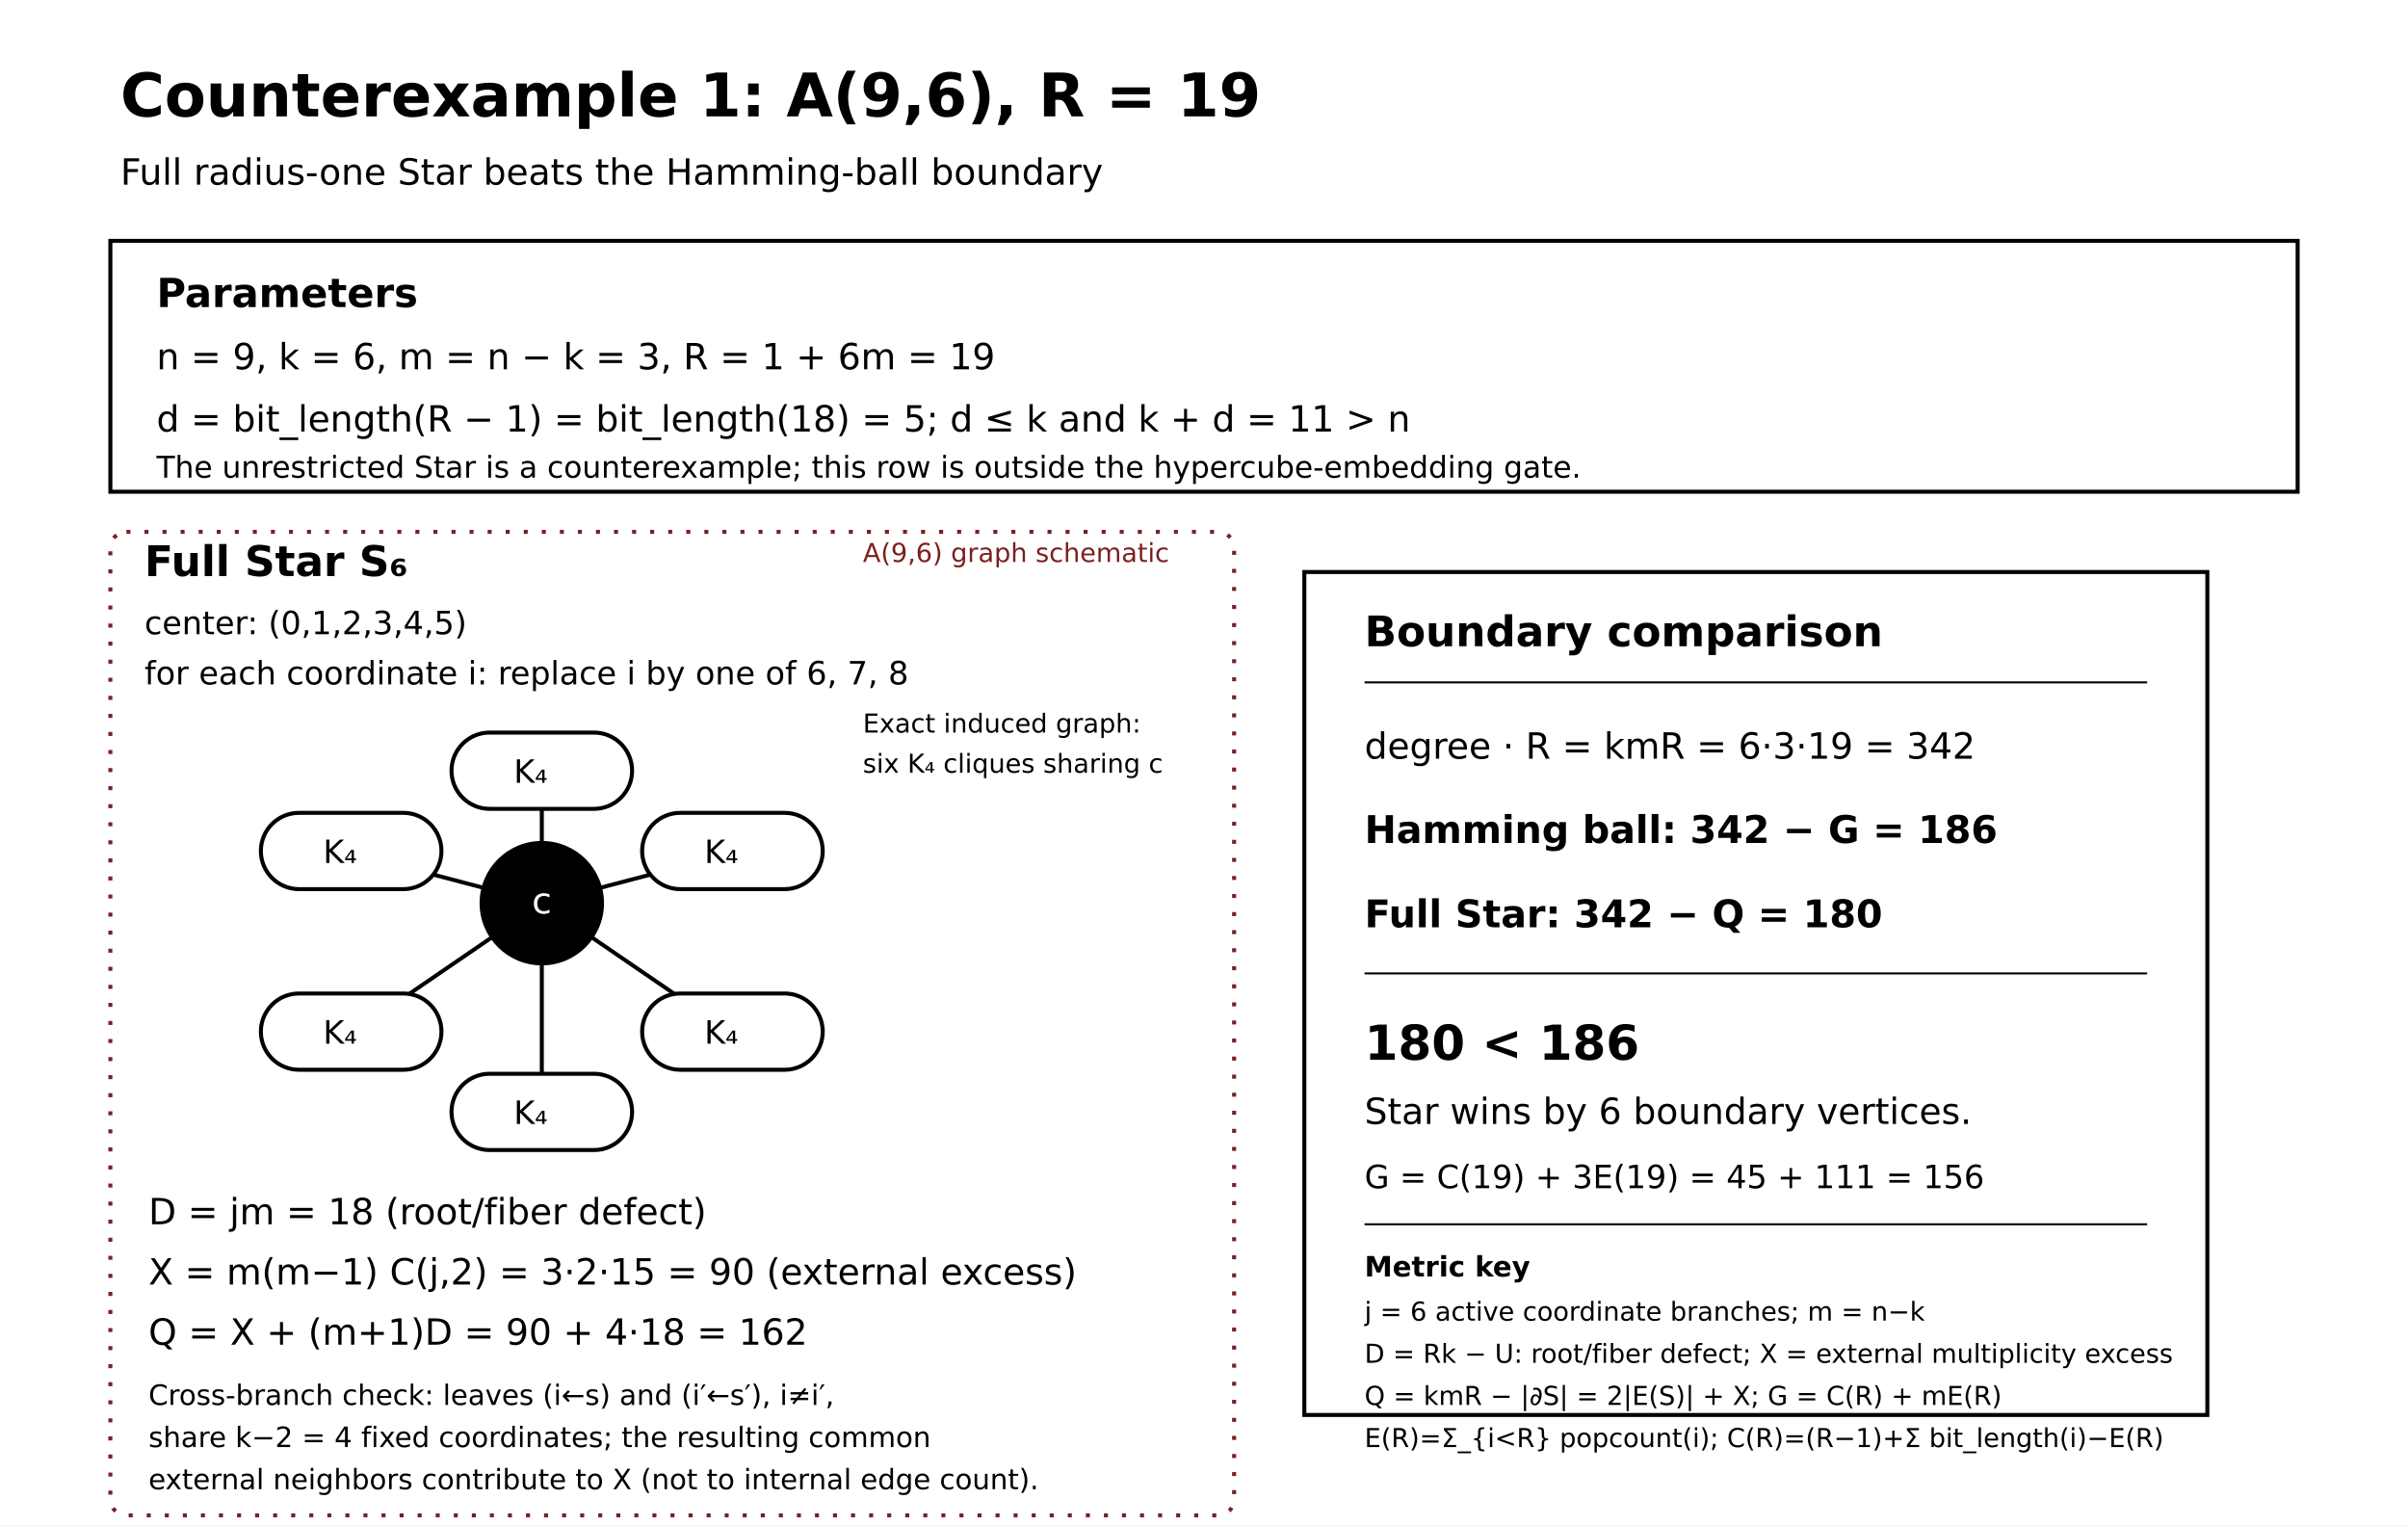
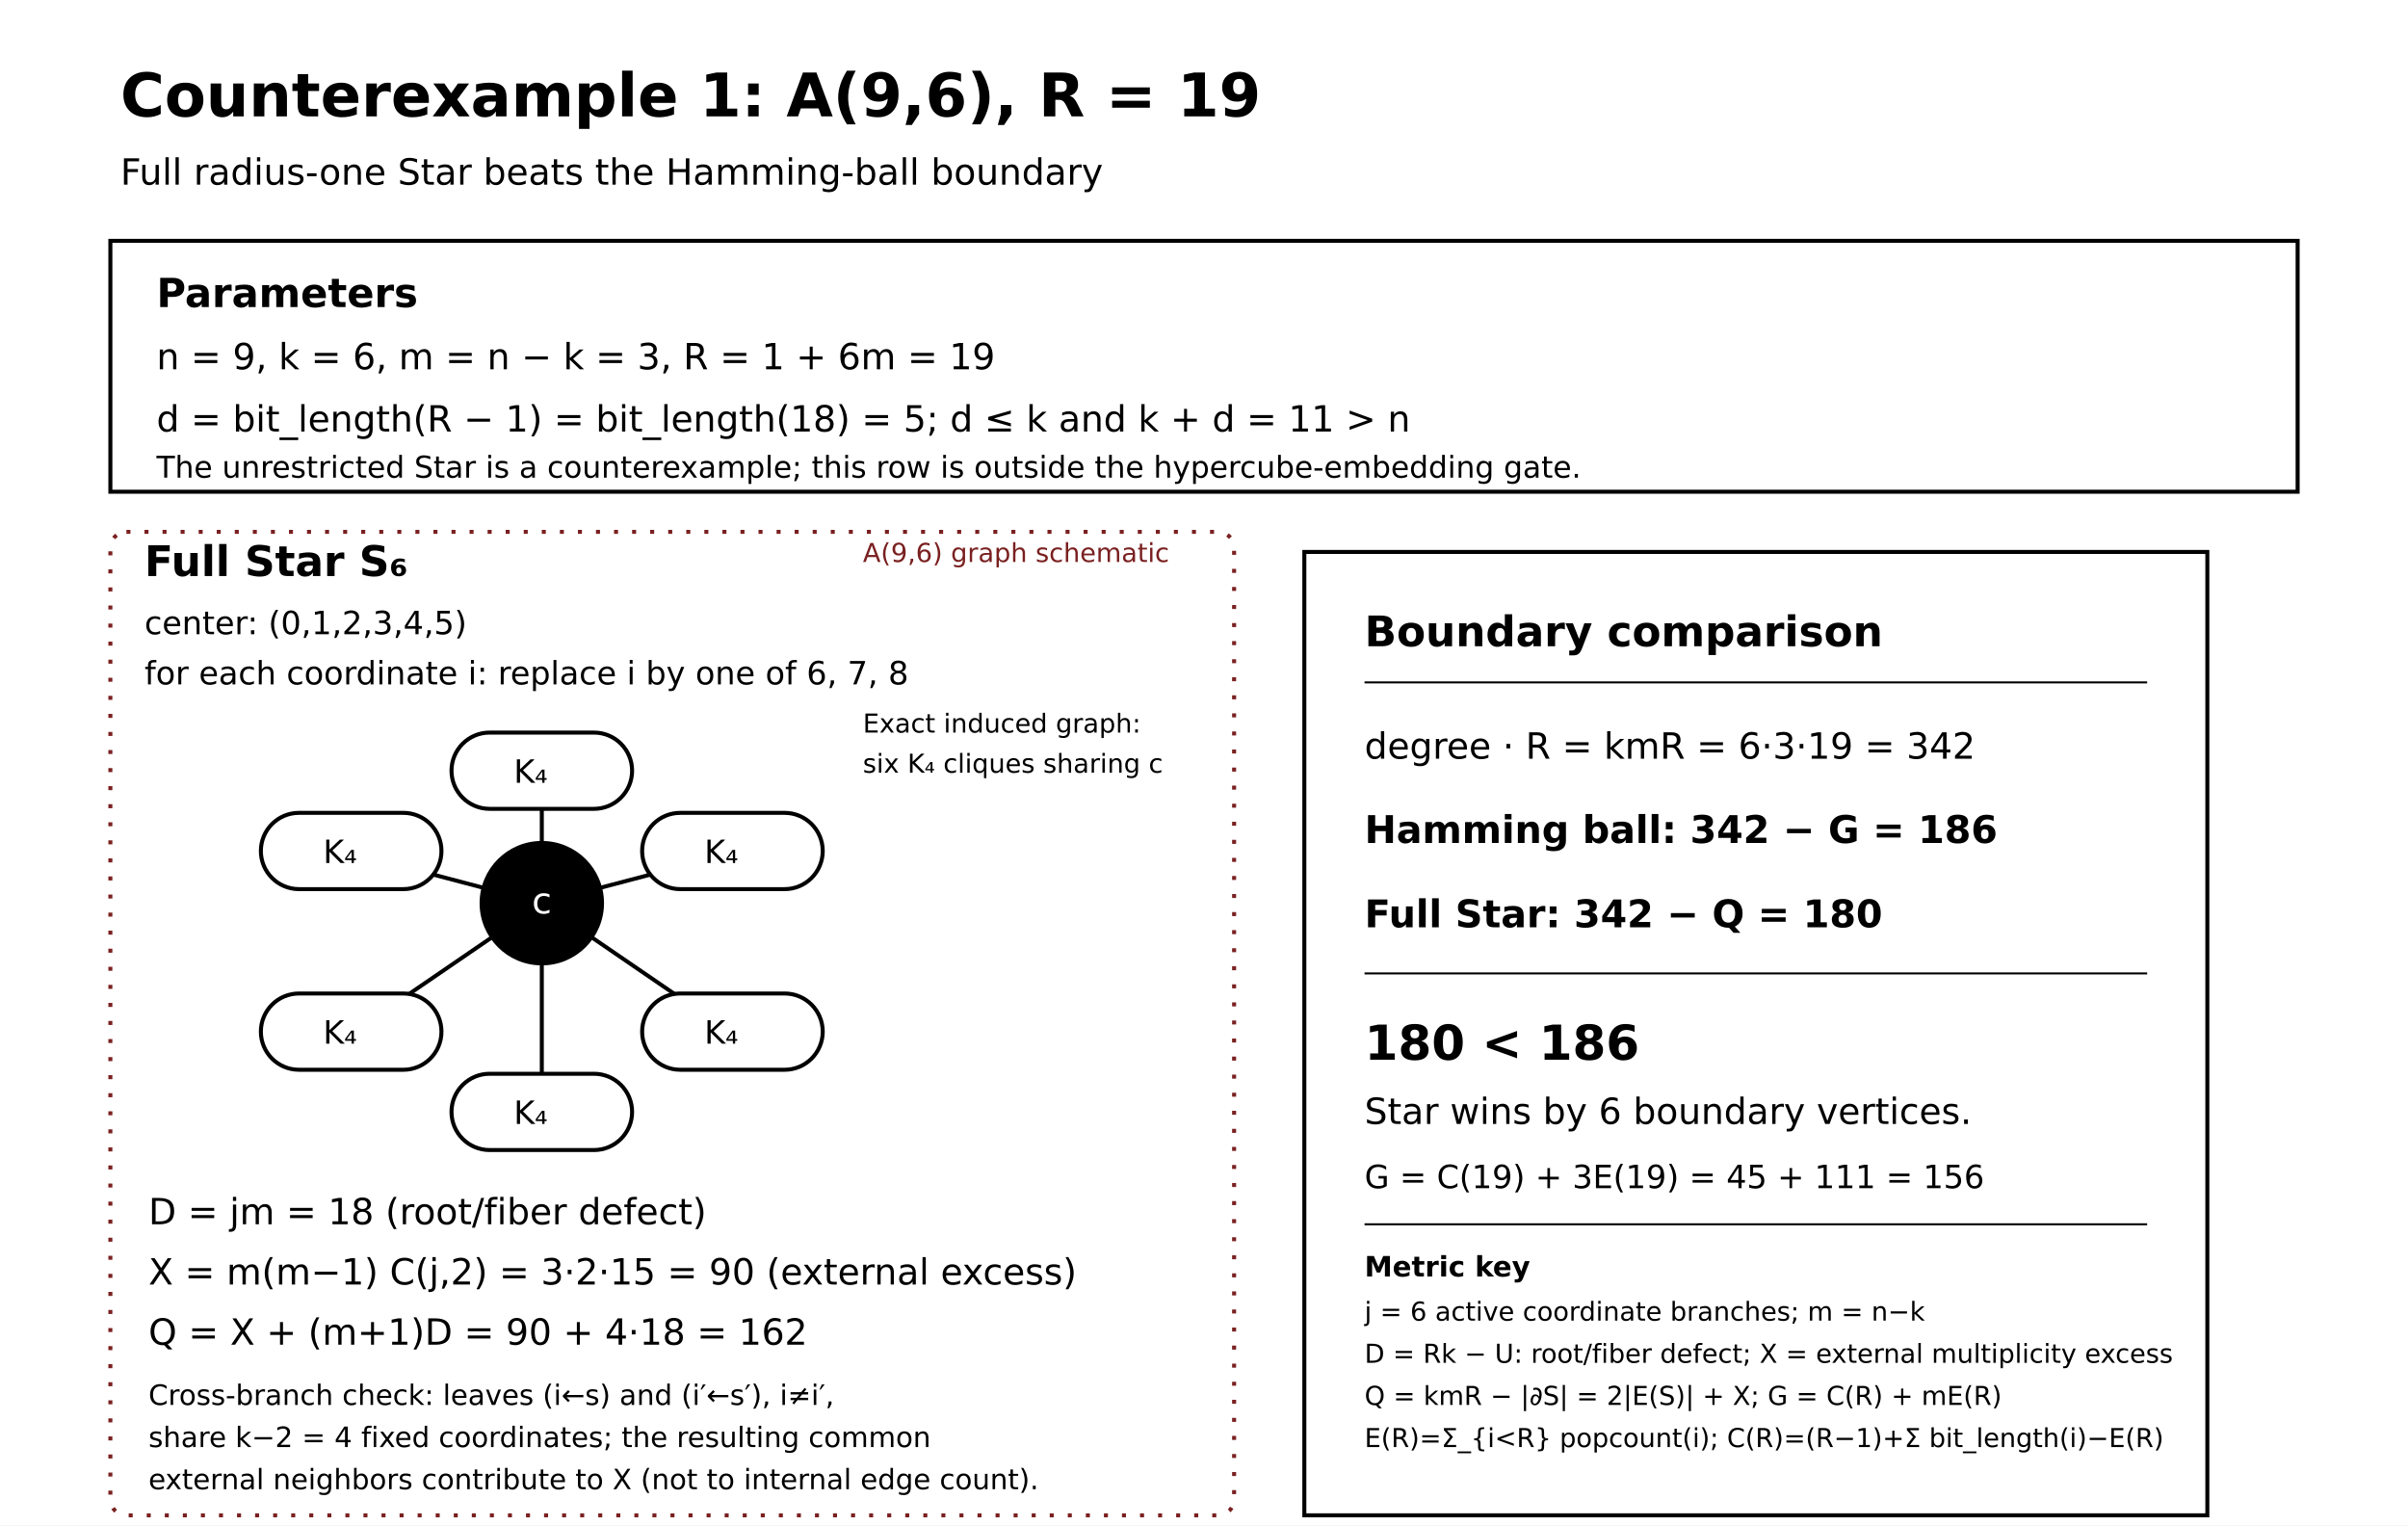
<svg xmlns="http://www.w3.org/2000/svg" width="1200" height="760" viewBox="0 0 1200 760">
  <rect width="1200" height="760" fill="white" />
  <g fill="black" font-family="DejaVu Sans, Arial, sans-serif">
    <text x="60" y="58" font-size="30" font-weight="bold">Counterexample 1: A(9,6), R = 19</text>
    <text x="60" y="92" font-size="18">Full radius-one Star beats the Hamming-ball boundary</text>
    <rect x="55" y="120" width="1090" height="125" fill="none" stroke="black" stroke-width="2" />
    <text x="78" y="153" font-size="20" font-weight="bold">Parameters</text>
    <text x="78" y="184" font-size="18">n = 9,  k = 6,  m = n − k = 3,  R = 1 + 6m = 19</text>
    <text x="78" y="215" font-size="18">d = bit_length(R − 1) = bit_length(18) = 5;  d ≤ k and k + d = 11 &gt; n</text>
    <text x="78" y="238" font-size="15">The unrestricted Star is a counterexample; this row is outside the hypercube-embedding gate.</text>
    <text x="72" y="287" font-size="21" font-weight="bold">Full Star S₆</text>
    <rect x="55" y="265" width="560" height="490" rx="8" fill="none" stroke="#7a2020" stroke-width="2" stroke-dasharray="2 7" />
    <text x="430" y="280" font-size="13" fill="#7a2020">A(9,6) graph schematic</text>
    <text x="72" y="316" font-size="16">center: (0,1,2,3,4,5)</text>
    <text x="72" y="341" font-size="16">for each coordinate i: replace i by one of 6, 7, 8</text>
    <g stroke="black" stroke-width="2" fill="white">
      <line x1="270" y1="450" x2="270" y2="385" />
      <line x1="270" y1="450" x2="365" y2="425" />
      <line x1="270" y1="450" x2="365" y2="515" />
      <line x1="270" y1="450" x2="270" y2="555" />
      <line x1="270" y1="450" x2="175" y2="515" />
      <line x1="270" y1="450" x2="175" y2="425" />
      <rect x="225" y="365" width="90" height="38" rx="19" />
      <rect x="320" y="405" width="90" height="38" rx="19" />
      <rect x="320" y="495" width="90" height="38" rx="19" />
      <rect x="225" y="535" width="90" height="38" rx="19" />
      <rect x="130" y="495" width="90" height="38" rx="19" />
      <rect x="130" y="405" width="90" height="38" rx="19" />
      <circle cx="270" cy="450" r="30" fill="black" />
    </g>
    <text x="270" y="450" text-anchor="middle" dominant-baseline="middle" font-size="18" fill="white">c</text>
    <text x="256" y="390" font-size="16">K₄</text>
    <text x="351" y="430" font-size="16">K₄</text>
    <text x="351" y="520" font-size="16">K₄</text>
    <text x="256" y="560" font-size="16">K₄</text>
    <text x="161" y="520" font-size="16">K₄</text>
    <text x="161" y="430" font-size="16">K₄</text>
    <text x="430" y="365" font-size="13">Exact induced graph:</text>
    <text x="430" y="385" font-size="13">six K₄ cliques sharing c</text>
    <text x="74" y="610" font-size="18">D = jm = 18  (root/fiber defect)</text>
    <text x="74" y="640" font-size="18">X = m(m−1) C(j,2) = 3·2·15 = 90  (external excess)</text>
    <text x="74" y="670" font-size="18">Q = X + (m+1)D = 90 + 4·18 = 162</text>
    <text x="74" y="700" font-size="14">Cross-branch check: leaves (i←s) and (i′←s′), i≠i′,</text>
    <text x="74" y="721" font-size="14">share k−2 = 4 fixed coordinates; the resulting common</text>
    <text x="74" y="742" font-size="14">external neighbors contribute to X (not to internal edge count).</text>
-     <rect x="650" y="285" width="450" height="420" fill="none" stroke="black" stroke-width="2" />
+     <rect x="650" y="275" width="450" height="480" fill="none" stroke="black" stroke-width="2" />
    <text x="680" y="322" font-size="21" font-weight="bold">Boundary comparison</text>
    <line x1="680" y1="340" x2="1070" y2="340" stroke="black" />
    <text x="680" y="378" font-size="18">degree · R = kmR = 6·3·19 = 342</text>
    <text x="680" y="420" font-size="19" font-weight="bold">Hamming ball: 342 − G = 186</text>
    <text x="680" y="462" font-size="19" font-weight="bold">Full Star:     342 − Q = 180</text>
    <line x1="680" y1="485" x2="1070" y2="485" stroke="black" />
    <text x="680" y="528" font-size="24" font-weight="bold">180 &lt; 186</text>
    <text x="680" y="560" font-size="18">Star wins by 6 boundary vertices.</text>
    <text x="680" y="592" font-size="16">G = C(19) + 3E(19) = 45 + 111 = 156</text>
    <line x1="680" y1="610" x2="1070" y2="610" stroke="black" />
    <text x="680" y="636" font-size="14" font-weight="bold">Metric key</text>
    <text x="680" y="658" font-size="13">j = 6 active coordinate branches; m = n−k</text>
    <text x="680" y="679" font-size="13">D = Rk − U: root/fiber defect; X = external multiplicity excess</text>
    <text x="680" y="700" font-size="13">Q = kmR − |∂S| = 2|E(S)| + X;  G = C(R) + mE(R)</text>
    <text x="680" y="721" font-size="13">E(R)=Σ_{i&lt;R} popcount(i);  C(R)=(R−1)+Σ bit_length(i)−E(R)</text>
  </g>
</svg>
